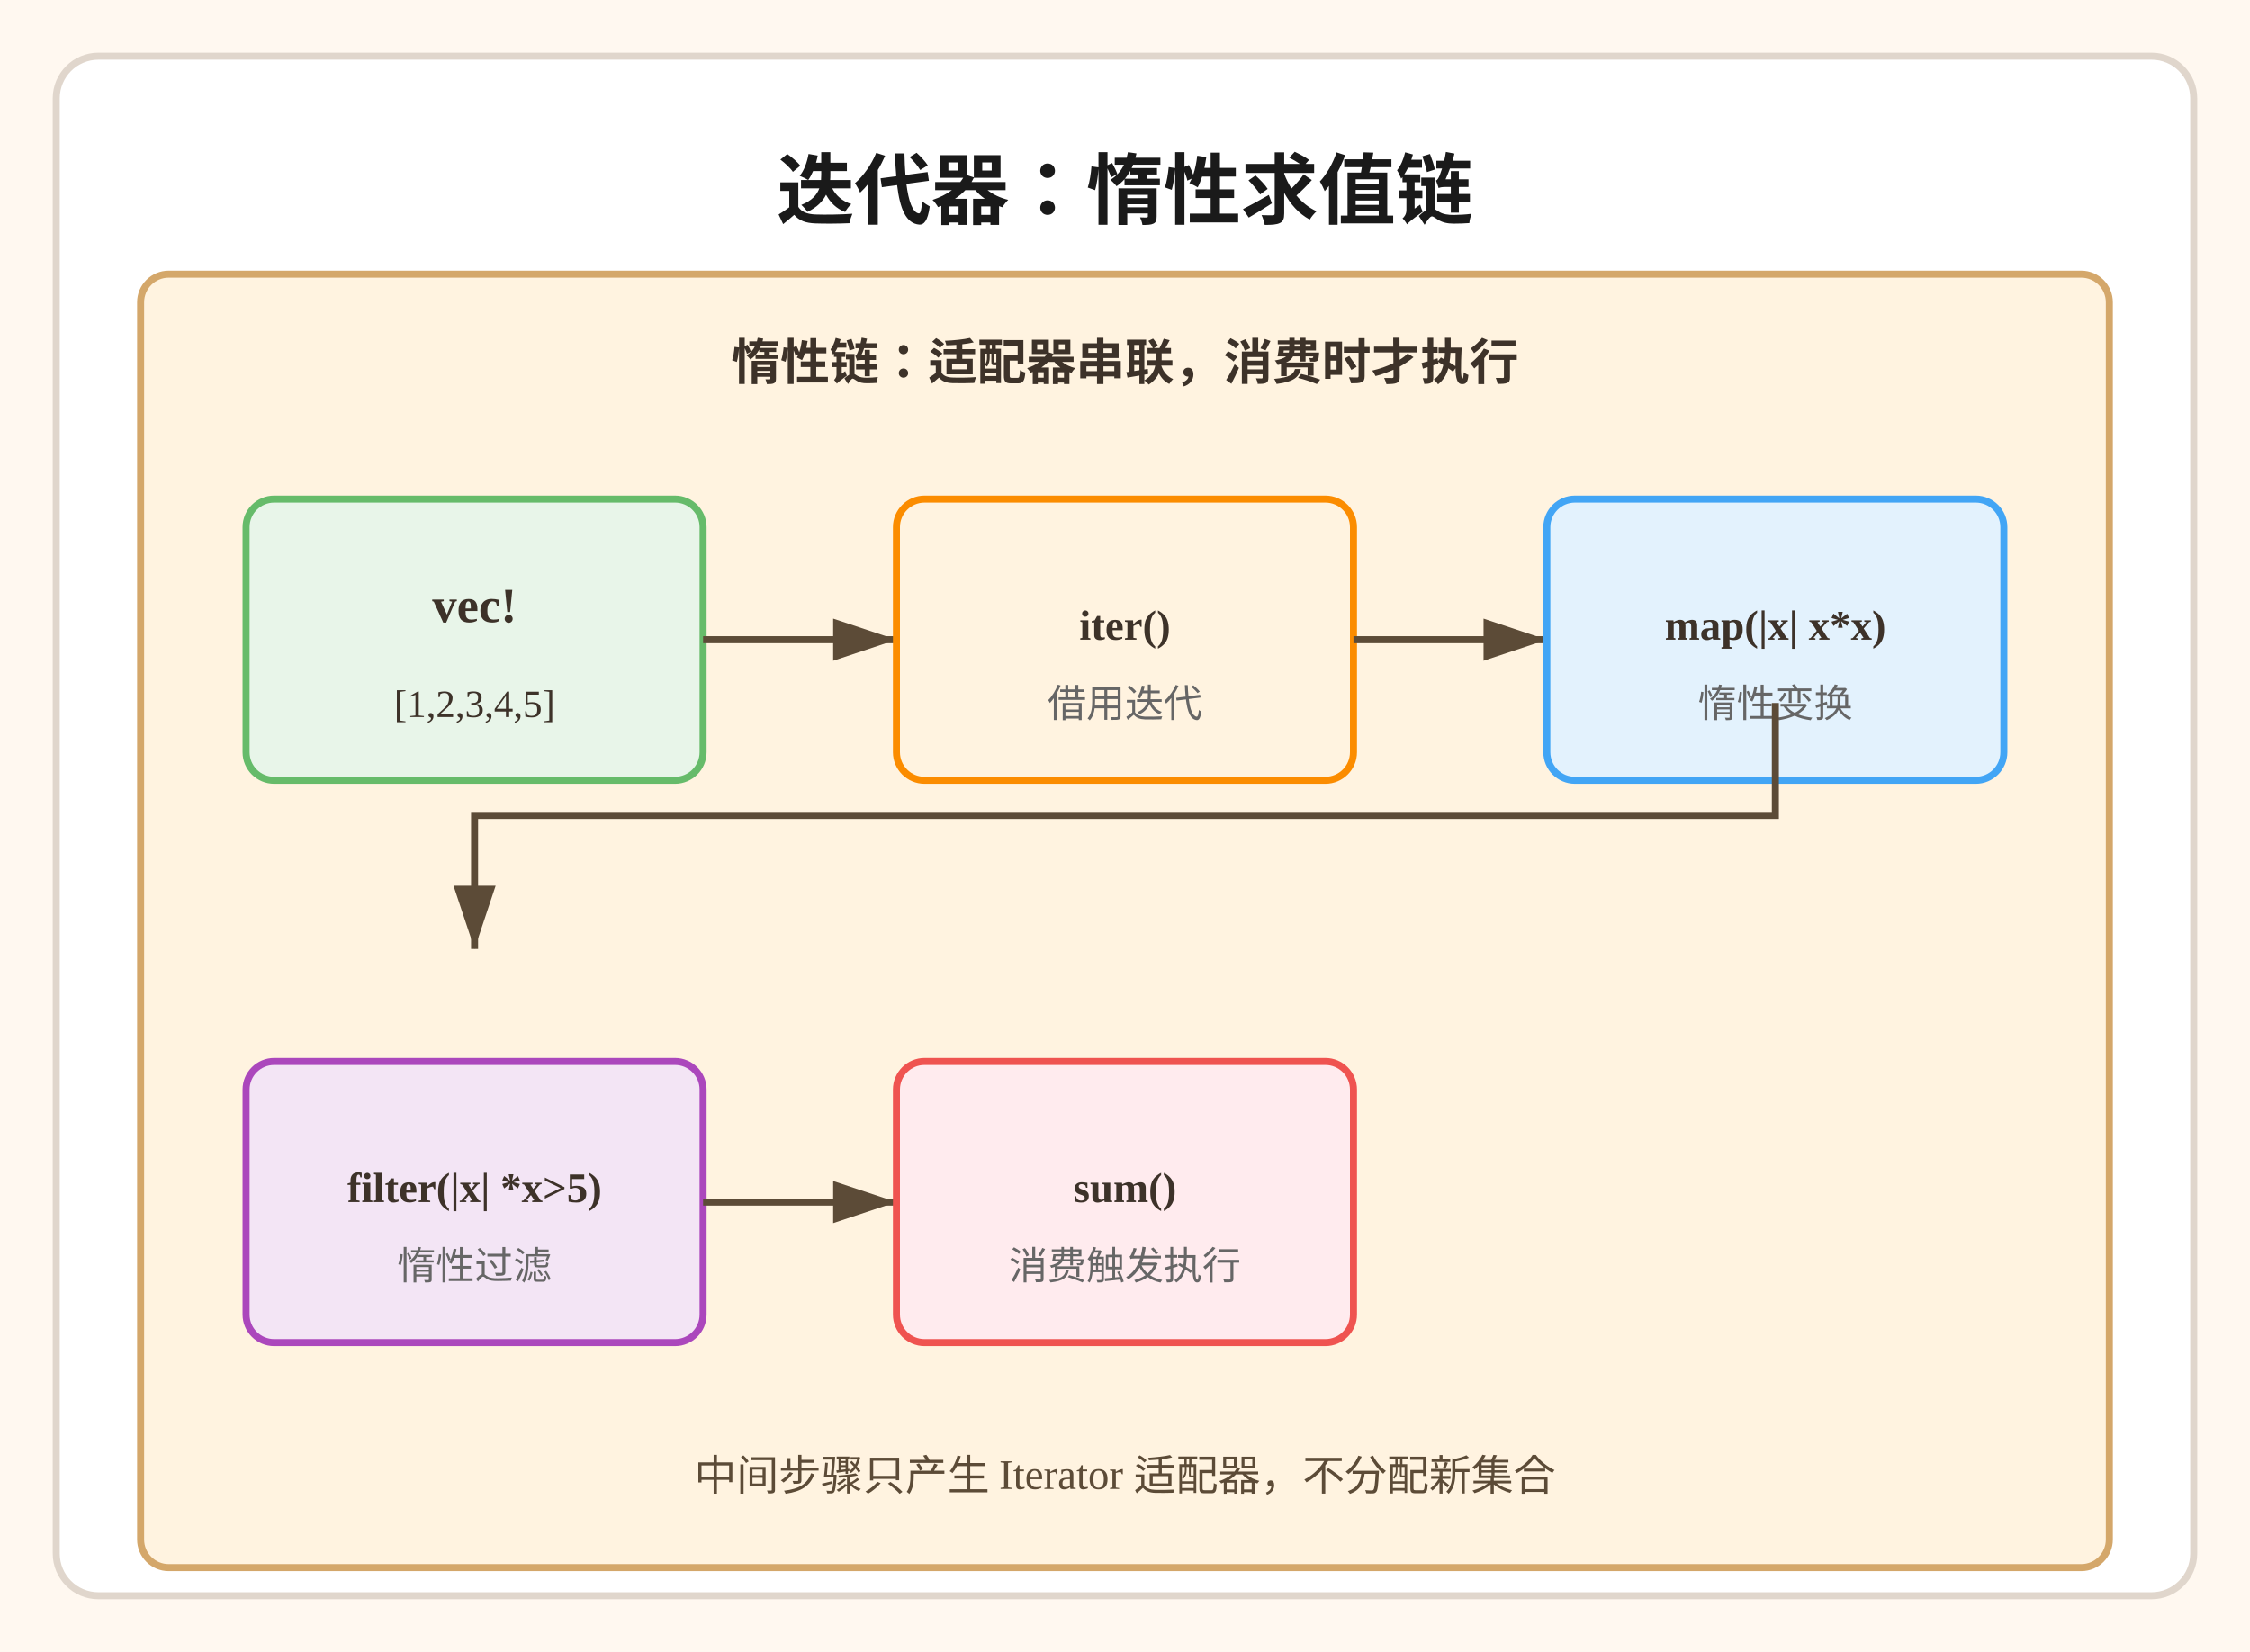
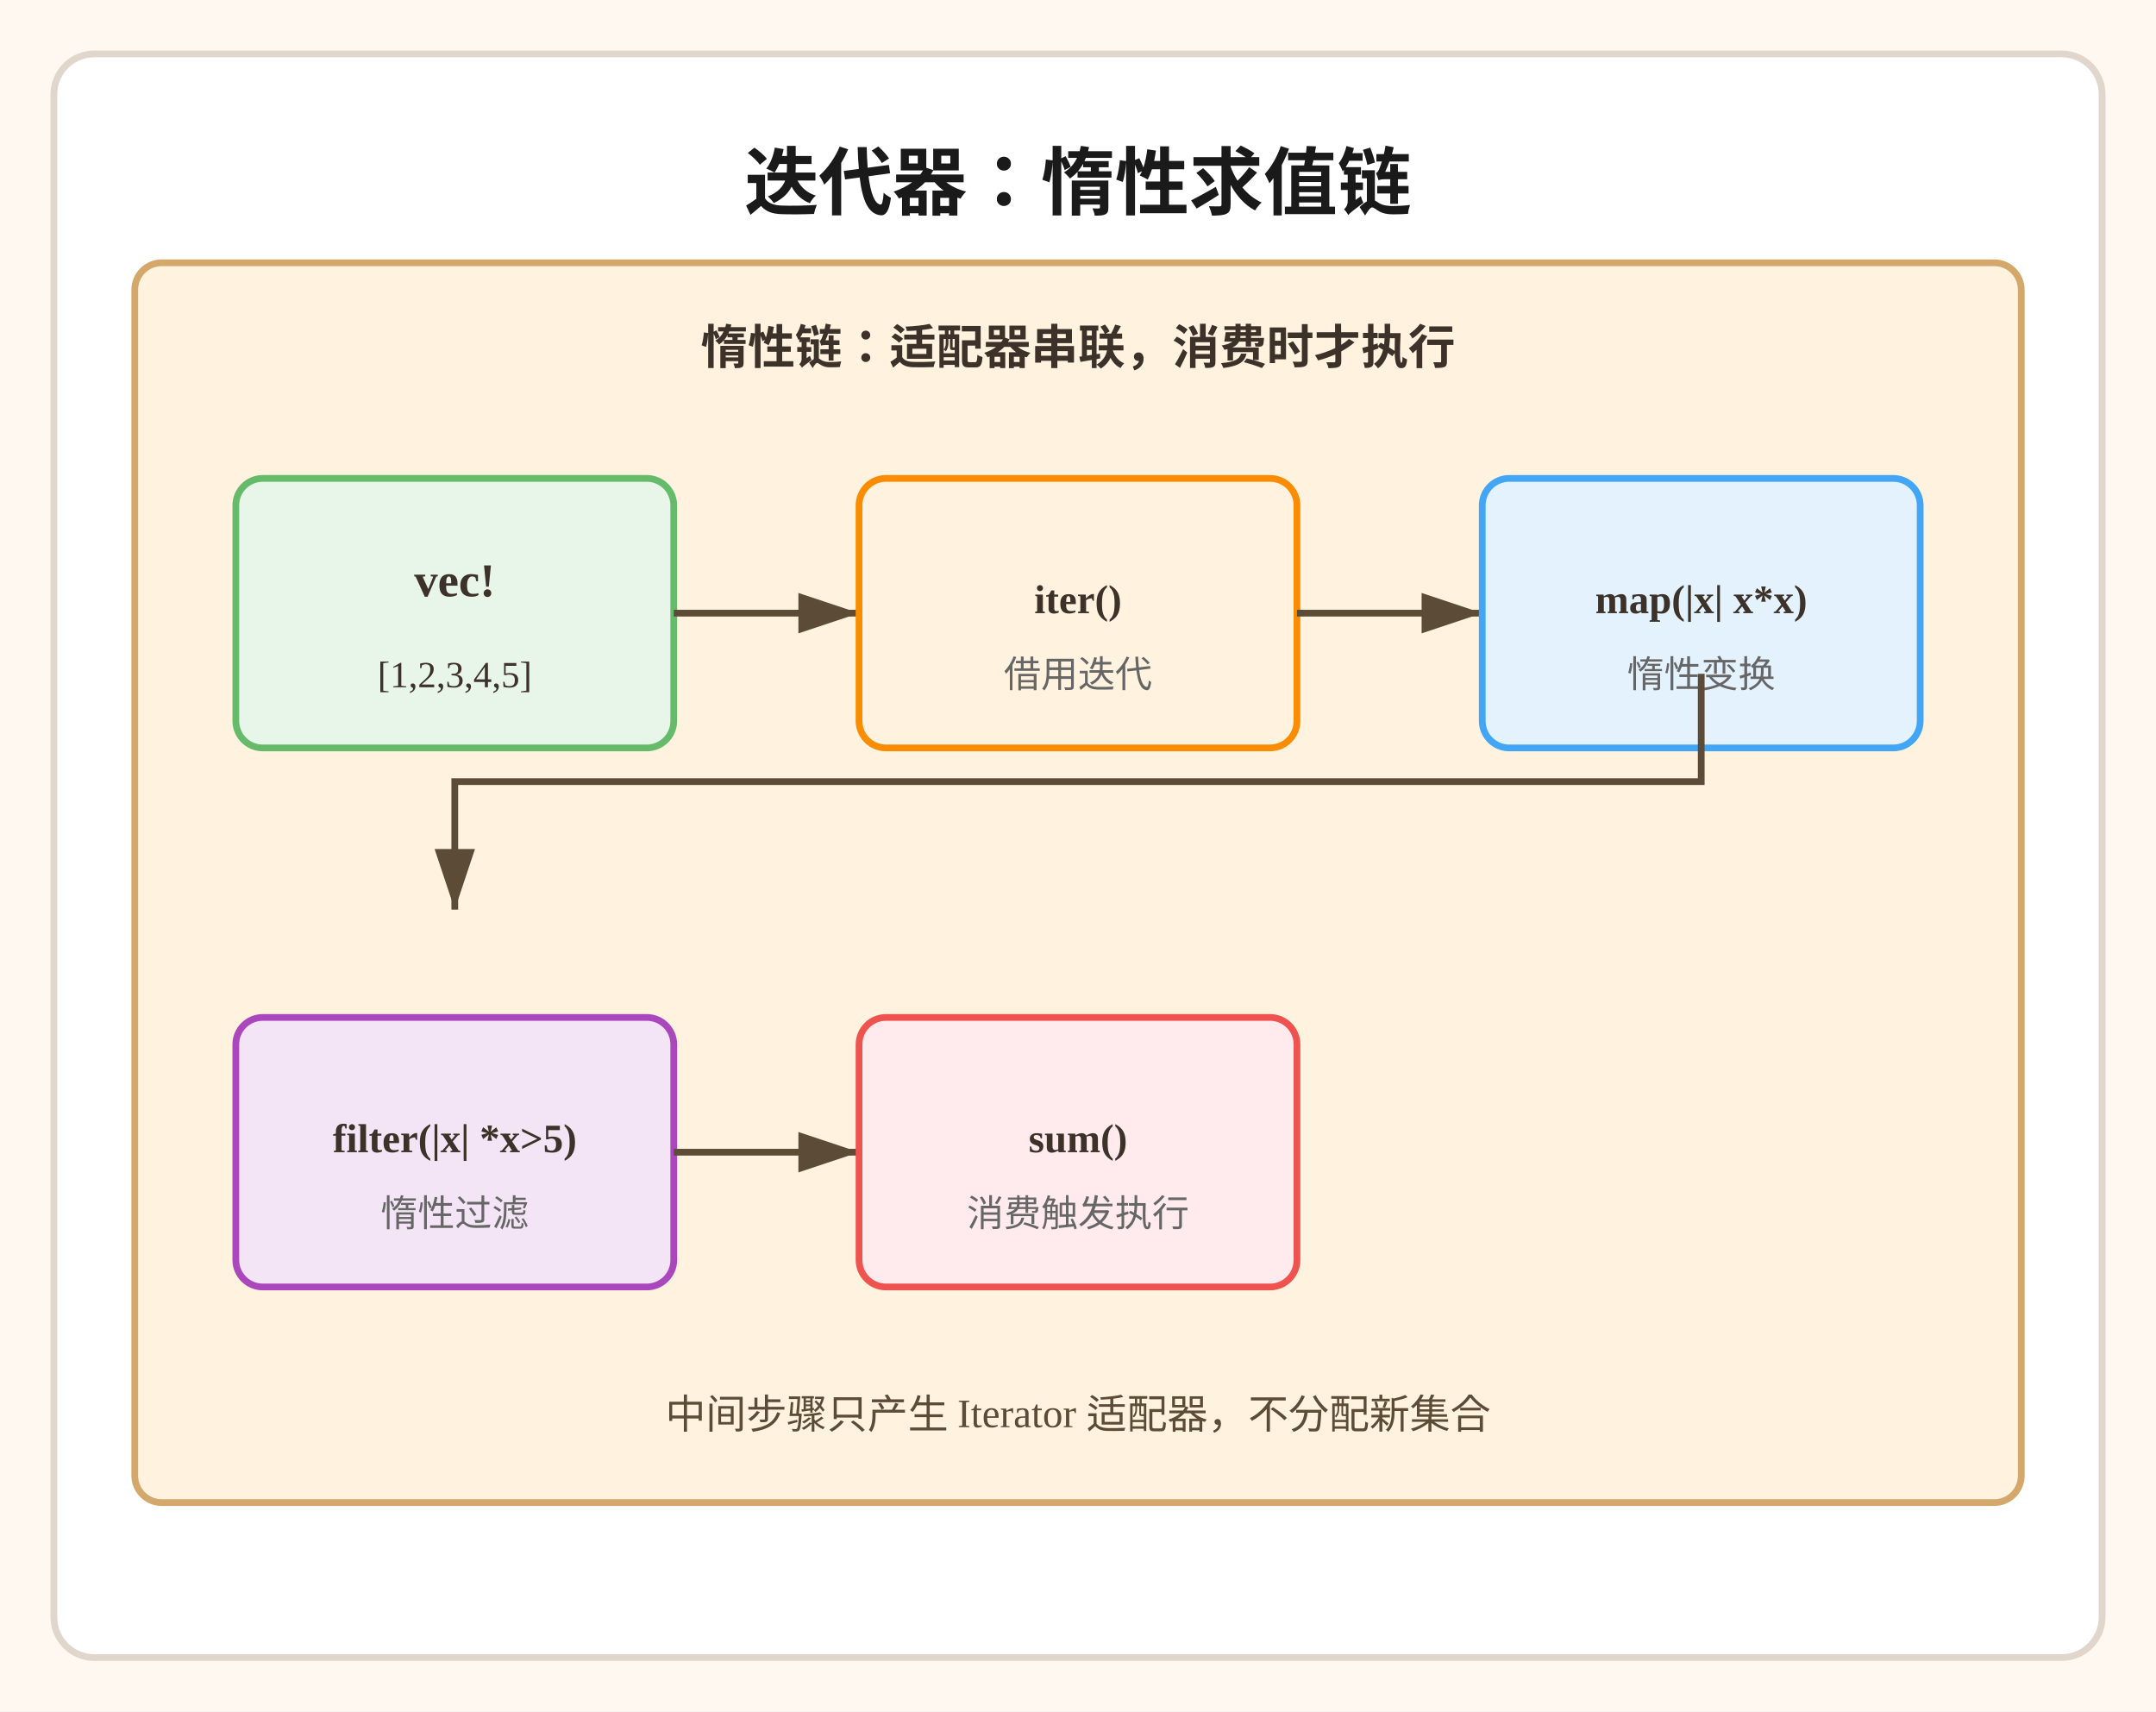
- <svg xmlns="http://www.w3.org/2000/svg" width="640" height="470" viewBox="0 0 640 470">
+ <svg xmlns="http://www.w3.org/2000/svg" width="640" height="508" viewBox="0 0 640 508">
  <defs>
    <style>
      .bg { fill: #fff8f0; }
      .card { fill: #ffffff; stroke: #e0d6cc; stroke-width: 2; }
      .title { font: bold 22px system-ui, -apple-system, sans-serif; fill: #1a1a1a; }
      .text { font: 15px system-ui, -apple-system, sans-serif; fill: #2a2a2a; }
      .code { font: 14px "SF Mono", Menlo, monospace; fill: #3a2a1a; }
      .label { font: 13px system-ui, -apple-system, sans-serif; fill: #5a5a5a; }
      .arrow { stroke: #7a6a5a; stroke-width: 2; fill: none; marker-end: url(#arrowhead); }
      .highlight { fill: #ffeacc; stroke: #ffaa55; stroke-width: 2; }
      .box { fill: #e8f4ff; stroke: #3399ff; stroke-width: 2; }
      .box2 { fill: #f0ffe8; stroke: #66bb33; stroke-width: 2; }
      .box3 { fill: #fff0f5; stroke: #dd5599; stroke-width: 2; }
    </style>
    <marker id="arrowhead" markerWidth="10" markerHeight="7" refX="9" refY="3.5" orient="auto">
      <polygon points="0 0, 10 3.5, 0 7" fill="#7a6a5a" />
    </marker>
    <marker id="arrow" markerWidth="10" markerHeight="10" refX="9" refY="3" orient="auto" markerUnits="strokeWidth">
      <path d="M0,0 L0,6 L9,3 z" fill="#5c4b37" />
    </marker>
  </defs>
-   <rect width="640" height="470" class="bg" />
-   <rect x="16" y="16" width="608" height="438" rx="12" class="card" />
+   <rect width="640" height="508" class="bg" />
+   <rect x="16" y="16" width="608" height="476" rx="12" class="card" />
  <text x="320" y="62" text-anchor="middle" class="title">迭代器：惰性求值链</text>
  <rect x="40" y="78" width="560" height="368" fill="#fff3e0" stroke="#d4a76a" stroke-width="2" rx="8" />
  <text x="320" y="108" font-size="14" font-weight="bold" fill="#3d3229" text-anchor="middle">惰性链：适配器串联，消费时才执行</text>
  <rect x="70" y="142" width="130" height="80" fill="#e8f5e9" stroke="#66bb6a" stroke-width="2" rx="8" />
  <text x="135" y="177" font-size="14" font-weight="bold" fill="#3d3229" text-anchor="middle">vec!</text>
  <text x="135" y="204" font-size="11" fill="#3d3229" text-anchor="middle">[1,2,3,4,5]</text>
  <line x1="200" y1="182" x2="255" y2="182" stroke="#5c4b37" stroke-width="2" marker-end="url(#arrow)" />
  <rect x="255" y="142" width="130" height="80" fill="#fff3e0" stroke="#fb8c00" stroke-width="2" rx="8" />
  <text x="320" y="182" font-size="12" font-weight="bold" fill="#3d3229" text-anchor="middle">iter()</text>
  <text x="320" y="204" font-size="11" fill="#666" text-anchor="middle">借用迭代</text>
  <line x1="385" y1="182" x2="440" y2="182" stroke="#5c4b37" stroke-width="2" marker-end="url(#arrow)" />
  <rect x="440" y="142" width="130" height="80" fill="#e3f2fd" stroke="#42a5f5" stroke-width="2" rx="8" />
  <text x="505" y="182" font-size="12" font-weight="bold" fill="#3d3229" text-anchor="middle">map(|x| x*x)</text>
  <text x="505" y="204" font-size="11" fill="#666" text-anchor="middle">惰性变换</text>
  <path d="M 505 200 L 505 232 L 135 232 L 135 270" fill="none" stroke="#5c4b37" stroke-width="2" marker-end="url(#arrow)" />
  <rect x="70" y="302" width="130" height="80" fill="#f3e5f5" stroke="#ab47bc" stroke-width="2" rx="8" />
  <text x="135" y="342" font-size="12" font-weight="bold" fill="#3d3229" text-anchor="middle">filter(|x| *x&gt;5)</text>
  <text x="135" y="364" font-size="11" fill="#666" text-anchor="middle">惰性过滤</text>
  <line x1="200" y1="342" x2="255" y2="342" stroke="#5c4b37" stroke-width="2" marker-end="url(#arrow)" />
  <rect x="255" y="302" width="130" height="80" fill="#ffebee" stroke="#ef5350" stroke-width="2" rx="8" />
  <text x="320" y="342" font-size="12" font-weight="bold" fill="#3d3229" text-anchor="middle">sum()</text>
  <text x="320" y="364" font-size="11" fill="#666" text-anchor="middle">消费触发执行</text>
  <text x="320" y="424" font-size="12" fill="#5c4b37" text-anchor="middle">中间步骤只产生 Iterator 适配器，不分配新集合</text>
</svg>
